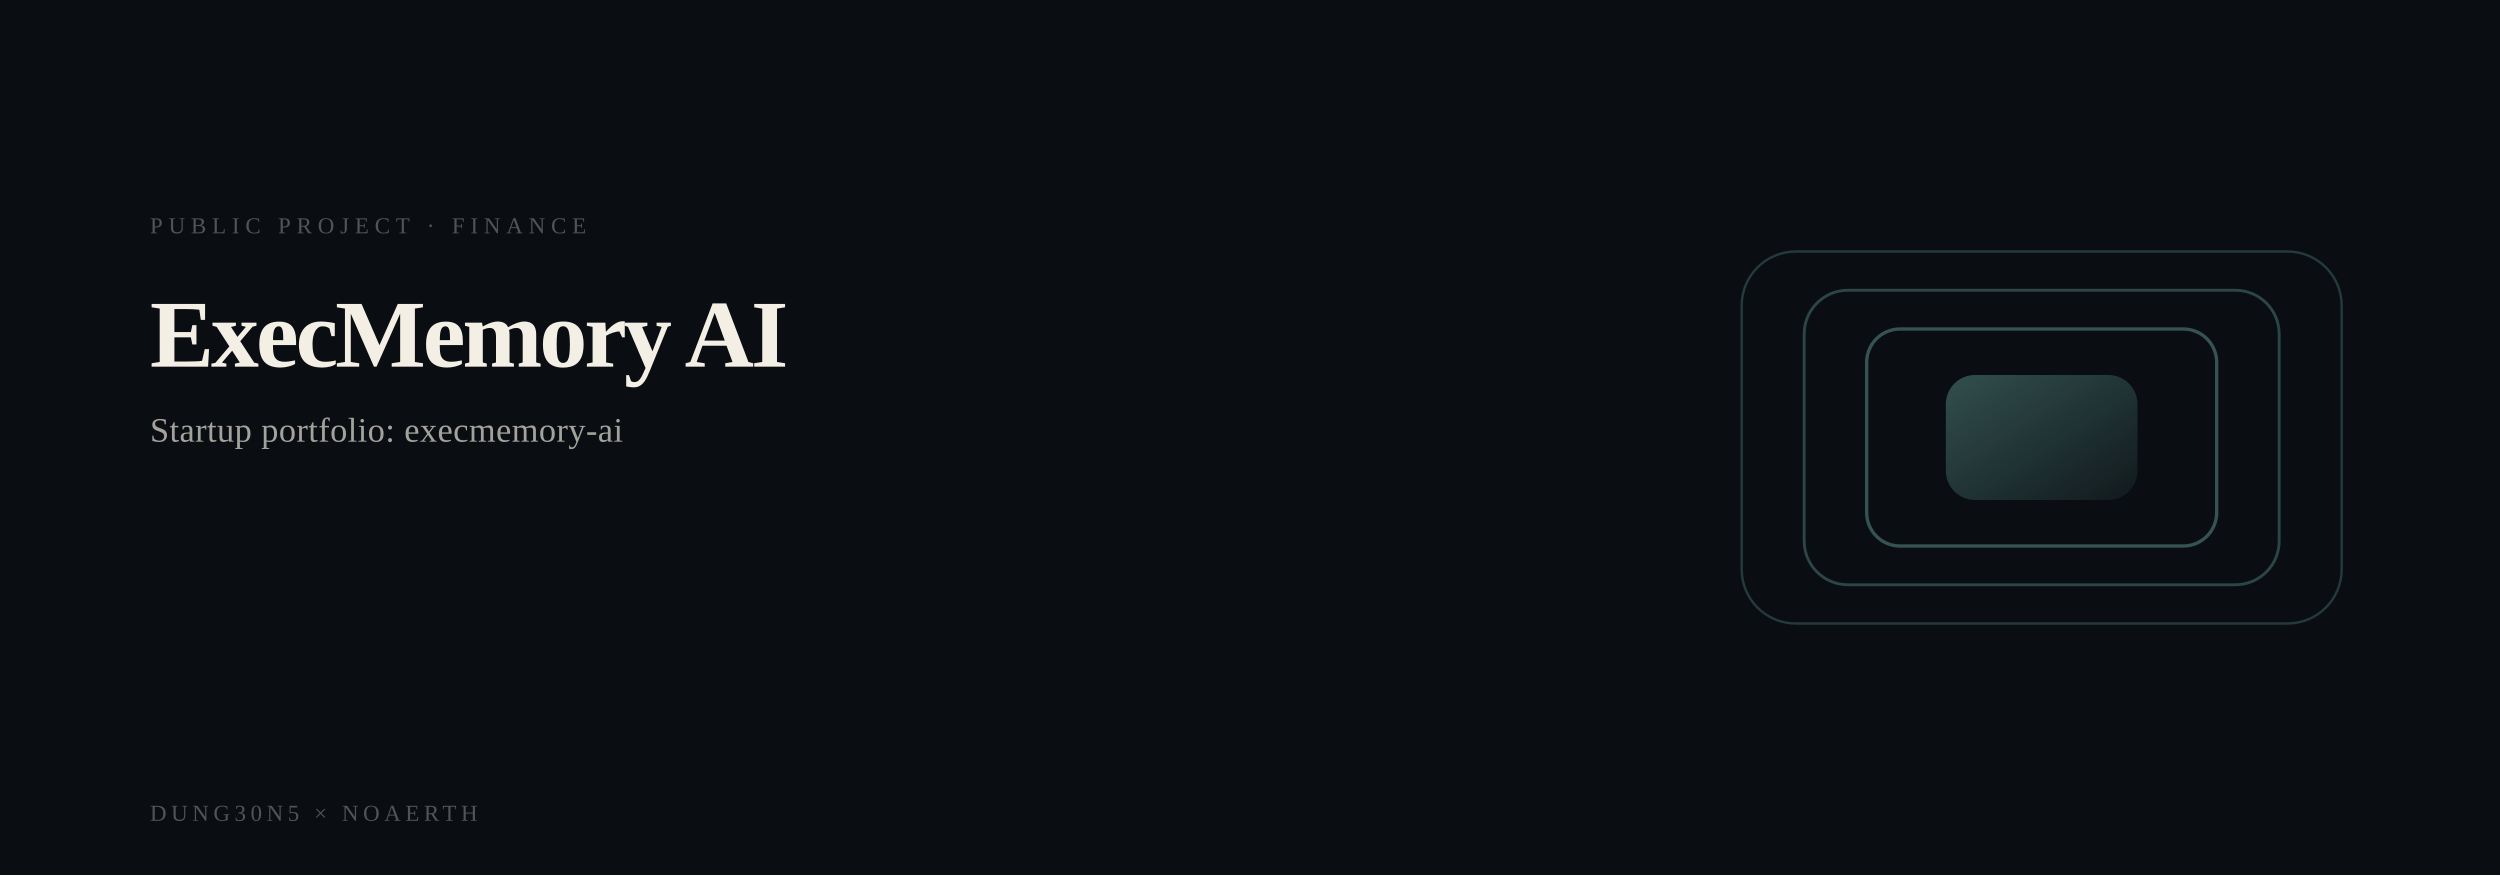
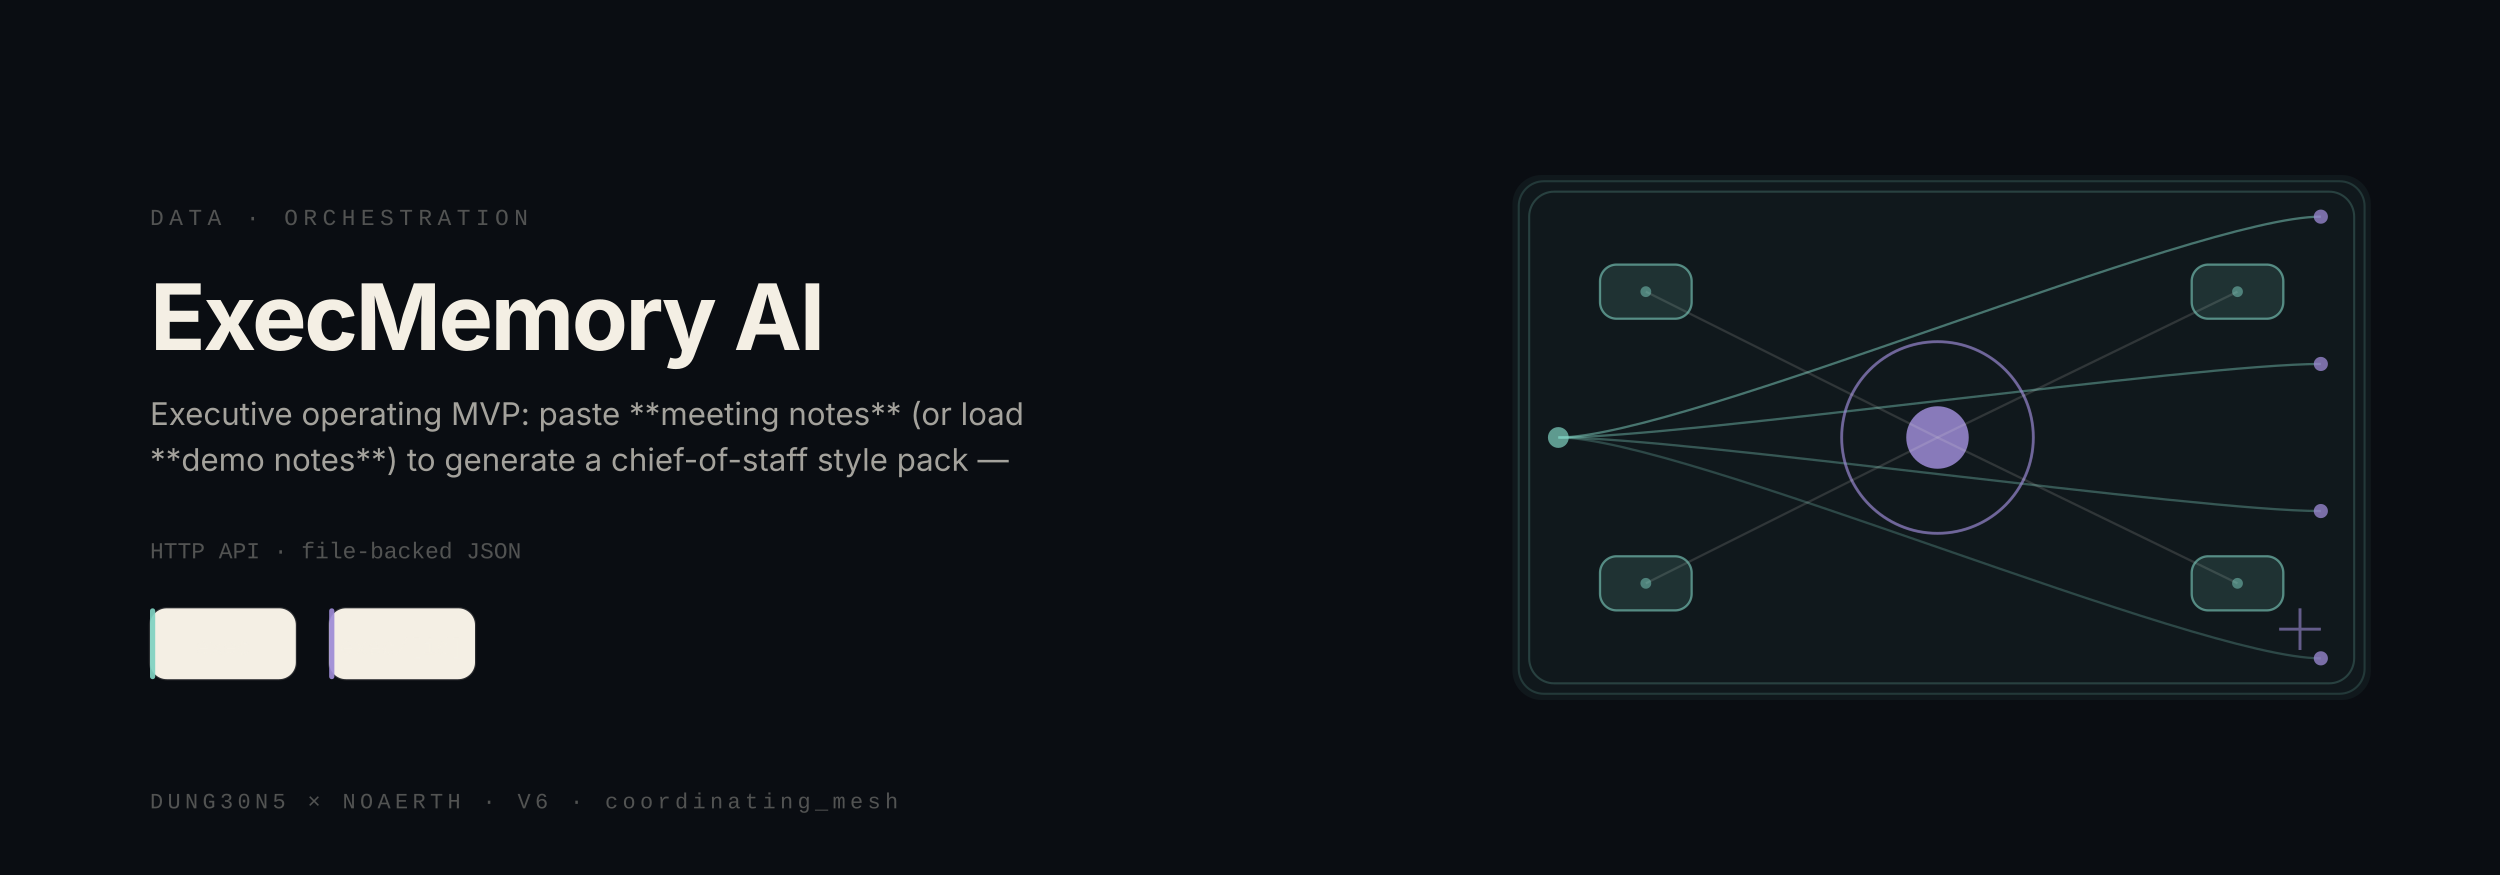
- <svg xmlns="http://www.w3.org/2000/svg" viewBox="0 0 1200 420" width="1200" height="420" role="img" aria-label="ExecMemory AI: ledger columns with allocation flow between them. Motion depicts capital enters, allocates across positions, and settles into an outcome.">
-   <defs>
-     <linearGradient id="hero-execmemory-ai-dark-a" x1="0" y1="0" x2="1" y2="1">
-       <stop offset="0" stop-color="#7fd1c1" stop-opacity="0.85" />
-       <stop offset="1" stop-color="#7fd1c1" stop-opacity="0.15" />
-     </linearGradient>
-   </defs>
+ <svg xmlns="http://www.w3.org/2000/svg" viewBox="0 0 1200 420" width="1200" height="420" role="img" aria-label="ExecMemory AI: nodes advertise, a coordinator selects, work converges">
  <rect width="1200" height="420" fill="#0a0d12" />
-   <rect x="896" y="157.92" width="168" height="104.16" rx="16" fill="none" stroke="#7fd1c1" stroke-width="1.60" opacity="0.36" />
-   <rect x="866" y="139.32" width="228" height="141.36" rx="21" fill="none" stroke="#7fd1c1" stroke-width="1.38" opacity="0.29" />
-   <rect x="836" y="120.72" width="288" height="178.56" rx="26" fill="none" stroke="#7fd1c1" stroke-width="1.16" opacity="0.23" />
-   <rect x="934" y="180" width="92" height="60" rx="14" fill="url(#hero-execmemory-ai-dark-a)" opacity="0.40" />
-   <text x="72" y="112" fill="#f4efe44f" font-size="11" letter-spacing="2.8">PUBLIC PROJECT · FINANCE</text>
-   <text x="72" y="176" fill="#f4efe4" font-size="46" font-weight="660" letter-spacing="-1.4">ExecMemory AI</text>
-   <text x="72" y="212" fill="#f4efe4a8" font-size="16.5" letter-spacing="0.2">Startup portfolio: execmemory-ai</text>
-   <rect x="72" y="266" width="106" height="40" rx="9" fill="#f4efe4" fill-opacity="0.05" stroke="#f4efe424" stroke-width="1.1" opacity="0">
-     <animate attributeName="opacity" from="0" to="1" dur="0.5s" begin="0.50s" fill="freeze" />
-   </rect>
-   <rect x="72" y="266" width="2.5" height="40" rx="1.2" fill="#7fd1c1" opacity="0">
-     <animate attributeName="opacity" from="0" to="0.9" dur="0.5s" begin="0.50s" fill="freeze" />
-   </rect>
-   <text x="125" y="291" fill="#f4efe4" font-size="11.5" text-anchor="middle" font-family="ui-monospace,SFMono-Regular,Menlo,monospace" opacity="0">capital<animate attributeName="opacity" from="0" to="1" dur="0.5s" begin="0.65s" fill="freeze" />
-   </text>
-   <rect x="194" y="266" width="106" height="40" rx="9" fill="#f4efe4" fill-opacity="0.05" stroke="#f4efe424" stroke-width="1.1" opacity="0">
-     <animate attributeName="opacity" from="0" to="1" dur="0.5s" begin="1.00s" fill="freeze" />
-   </rect>
-   <rect x="194" y="266" width="2.5" height="40" rx="1.2" fill="#7fd1c1" opacity="0">
-     <animate attributeName="opacity" from="0" to="0.9" dur="0.5s" begin="1.00s" fill="freeze" />
-   </rect>
-   <text x="247" y="291" fill="#f4efe4" font-size="11.5" text-anchor="middle" font-family="ui-monospace,SFMono-Regular,Menlo,monospace" opacity="0">allocate<animate attributeName="opacity" from="0" to="1" dur="0.5s" begin="1.15s" fill="freeze" />
-   </text>
-   <rect x="316" y="266" width="106" height="40" rx="9" fill="#f4efe4" fill-opacity="0.05" stroke="#f4efe424" stroke-width="1.1" opacity="0">
-     <animate attributeName="opacity" from="0" to="1" dur="0.5s" begin="1.50s" fill="freeze" />
-   </rect>
-   <rect x="316" y="266" width="2.5" height="40" rx="1.2" fill="#7fd1c1" opacity="0">
-     <animate attributeName="opacity" from="0" to="0.9" dur="0.5s" begin="1.50s" fill="freeze" />
-   </rect>
-   <text x="369" y="291" fill="#f4efe4" font-size="11.5" text-anchor="middle" font-family="ui-monospace,SFMono-Regular,Menlo,monospace" opacity="0">mark<animate attributeName="opacity" from="0" to="1" dur="0.5s" begin="1.65s" fill="freeze" />
-   </text>
-   <rect x="438" y="266" width="106" height="40" rx="9" fill="#f4efe4" fill-opacity="0.05" stroke="#f4efe424" stroke-width="1.1" opacity="0">
-     <animate attributeName="opacity" from="0" to="1" dur="0.5s" begin="2.00s" fill="freeze" />
-   </rect>
-   <rect x="438" y="266" width="2.5" height="40" rx="1.2" fill="#e7c27a" opacity="0">
-     <animate attributeName="opacity" from="0" to="0.9" dur="0.5s" begin="2.00s" fill="freeze" />
-   </rect>
-   <text x="491" y="291" fill="#f4efe4" font-size="11.5" text-anchor="middle" font-family="ui-monospace,SFMono-Regular,Menlo,monospace" opacity="0">settle<animate attributeName="opacity" from="0" to="1" dur="0.5s" begin="2.15s" fill="freeze" />
-   </text>
-   <text x="72" y="394" fill="#f4efe44f" font-size="11" letter-spacing="2.2">DUNG30N5 × NOAERTH</text>
+   <text x="72" y="108" font-family="ui-monospace, SFMono-Regular, Menlo, Monaco, Consolas, 'Liberation Mono', monospace" font-size="11" letter-spacing="2.6" fill="#f4efe44f">DATA · ORCHESTRATION</text>
+   <text x="72" y="168" font-family="-apple-system, BlinkMacSystemFont, 'Segoe UI', Inter, Helvetica, Arial, sans-serif" font-size="44" font-weight="660" letter-spacing="-1.2" fill="#f4efe4">ExecMemory AI</text>
+   <text x="72" y="204" font-family="-apple-system, BlinkMacSystemFont, 'Segoe UI', Inter, Helvetica, Arial, sans-serif" font-size="15" fill="#f4efe4a8">Executive operating MVP: paste **meeting notes** (or load</text>
+   <text x="72" y="226" font-family="-apple-system, BlinkMacSystemFont, 'Segoe UI', Inter, Helvetica, Arial, sans-serif" font-size="15" fill="#f4efe4a8">**demo notes**) to generate a chief-of-staff style pack —</text>
+   <text x="72" y="268" font-family="ui-monospace, SFMono-Regular, Menlo, Monaco, Consolas, 'Liberation Mono', monospace" font-size="11" fill="#f4efe44f">HTTP API · file-backed JSON</text>
+   <rect x="72.0" y="292.0" width="70.0" height="34.0" rx="8" fill="#f4efe4" stroke="#f4efe424" stroke-width="1.1" />
+   <rect x="72.0" y="292.0" width="2.5" height="34.0" rx="1.2" fill="#7fd1c1" opacity="0.92" />
+   <text x="107.0" y="314" font-family="ui-monospace, SFMono-Regular, Menlo, Monaco, Consolas, 'Liberation Mono', monospace" font-size="11" fill="#f4efe4" fill-opacity="0.82" text-anchor="middle">exec</text>
+   <rect x="158.0" y="292.0" width="70.0" height="34.0" rx="8" fill="#f4efe4" stroke="#f4efe424" stroke-width="1.1" />
+   <rect x="158.0" y="292.0" width="2.5" height="34.0" rx="1.2" fill="#9d8bd6" opacity="0.92" />
+   <text x="193.0" y="314" font-family="ui-monospace, SFMono-Regular, Menlo, Monaco, Consolas, 'Liberation Mono', monospace" font-size="11" fill="#f4efe4" fill-opacity="0.82" text-anchor="middle">exec/[id]</text>
+   <rect x="726.0" y="84.0" width="412.0" height="252.0" rx="14" fill="#7fd1c1" fill-opacity="0.06" />
+   <rect x="729.0" y="87.0" width="406.0" height="246.0" rx="12" fill="none" stroke="#7fd1c1" stroke-width="1" stroke-opacity="0.18" />
+   <circle cx="748.0" cy="210.0" r="5" fill="#7fd1c1" opacity="0.7" />
+   <path d="M748.0 210.0 C808.0 210.0 1054.0 104.0 1114.0 104.0" fill="none" stroke="#7fd1c1" stroke-width="1.1" opacity="0.50" />
+   <circle cx="1114.0" cy="104.0" r="3.4" fill="#9d8bd6" opacity="0.75" />
+   <path d="M748.0 210.0 C808.0 210.0 1054.0 174.7 1114.0 174.7" fill="none" stroke="#7fd1c1" stroke-width="1.1" opacity="0.42" />
+   <circle cx="1114.0" cy="174.7" r="3.4" fill="#9d8bd6" opacity="0.75" />
+   <path d="M748.0 210.0 C808.0 210.0 1054.0 245.3 1114.0 245.3" fill="none" stroke="#7fd1c1" stroke-width="1.1" opacity="0.34" />
+   <circle cx="1114.0" cy="245.3" r="3.4" fill="#9d8bd6" opacity="0.75" />
+   <path d="M748.0 210.0 C808.0 210.0 1054.0 316.0 1114.0 316.0" fill="none" stroke="#7fd1c1" stroke-width="1.1" opacity="0.26" />
+   <circle cx="1114.0" cy="316.0" r="3.4" fill="#9d8bd6" opacity="0.75" />
+   <rect x="734.0" y="92.0" width="396.0" height="236.0" rx="12" fill="none" stroke="#7fd1c1" stroke-width="1" stroke-opacity="0.22" />
+   <path d="M1094.0 302.0 h20 M1104.0 292.0 v20" stroke="#9d8bd6" stroke-width="1.4" opacity="0.6" />
+   <circle cx="930" cy="210" r="46" fill="none" stroke="#9d8bd6" stroke-width="1.4" opacity="0.55" />
+   <circle cx="930" cy="210" r="15" fill="#9d8bd6" opacity="0.85" />
+   <circle cx="930.0" cy="210.0" r="46.0" fill="none" stroke="#9d8bd6" stroke-width="1.1" opacity="0.28" />
+   <line x1="790" y1="140" x2="930" y2="210" stroke="#f4efe424" stroke-width="1.1" />
+   <circle cx="790.0" cy="140.0" r="2.6" fill="#7fd1c1" opacity="0.5" />
+   <rect x="768" y="127" width="44" height="26" rx="8" fill="#7fd1c1" fill-opacity="0.14" stroke="#7fd1c1" stroke-width="1.1" stroke-opacity="0.6" opacity="1" />
+   <line x1="1074" y1="140" x2="930" y2="210" stroke="#f4efe424" stroke-width="1.1" />
+   <circle cx="1074.0" cy="140.0" r="2.6" fill="#7fd1c1" opacity="0.5" />
+   <rect x="1052" y="127" width="44" height="26" rx="8" fill="#7fd1c1" fill-opacity="0.14" stroke="#7fd1c1" stroke-width="1.1" stroke-opacity="0.6" opacity="1" />
+   <line x1="790" y1="280" x2="930" y2="210" stroke="#f4efe424" stroke-width="1.1" />
+   <circle cx="790.0" cy="280.0" r="2.6" fill="#7fd1c1" opacity="0.5" />
+   <rect x="768" y="267" width="44" height="26" rx="8" fill="#7fd1c1" fill-opacity="0.14" stroke="#7fd1c1" stroke-width="1.1" stroke-opacity="0.6" opacity="1" />
+   <line x1="1074" y1="280" x2="930" y2="210" stroke="#f4efe424" stroke-width="1.1" />
+   <circle cx="1074.0" cy="280.0" r="2.6" fill="#7fd1c1" opacity="0.5" />
+   <rect x="1052" y="267" width="44" height="26" rx="8" fill="#7fd1c1" fill-opacity="0.14" stroke="#7fd1c1" stroke-width="1.1" stroke-opacity="0.6" opacity="1" />
+   <text x="72" y="388" font-family="ui-monospace, SFMono-Regular, Menlo, Monaco, Consolas, 'Liberation Mono', monospace" font-size="10.5" letter-spacing="2.1" fill="#f4efe44f">DUNG30N5 × NOAERTH · V6 · coordinating_mesh</text>
</svg>
